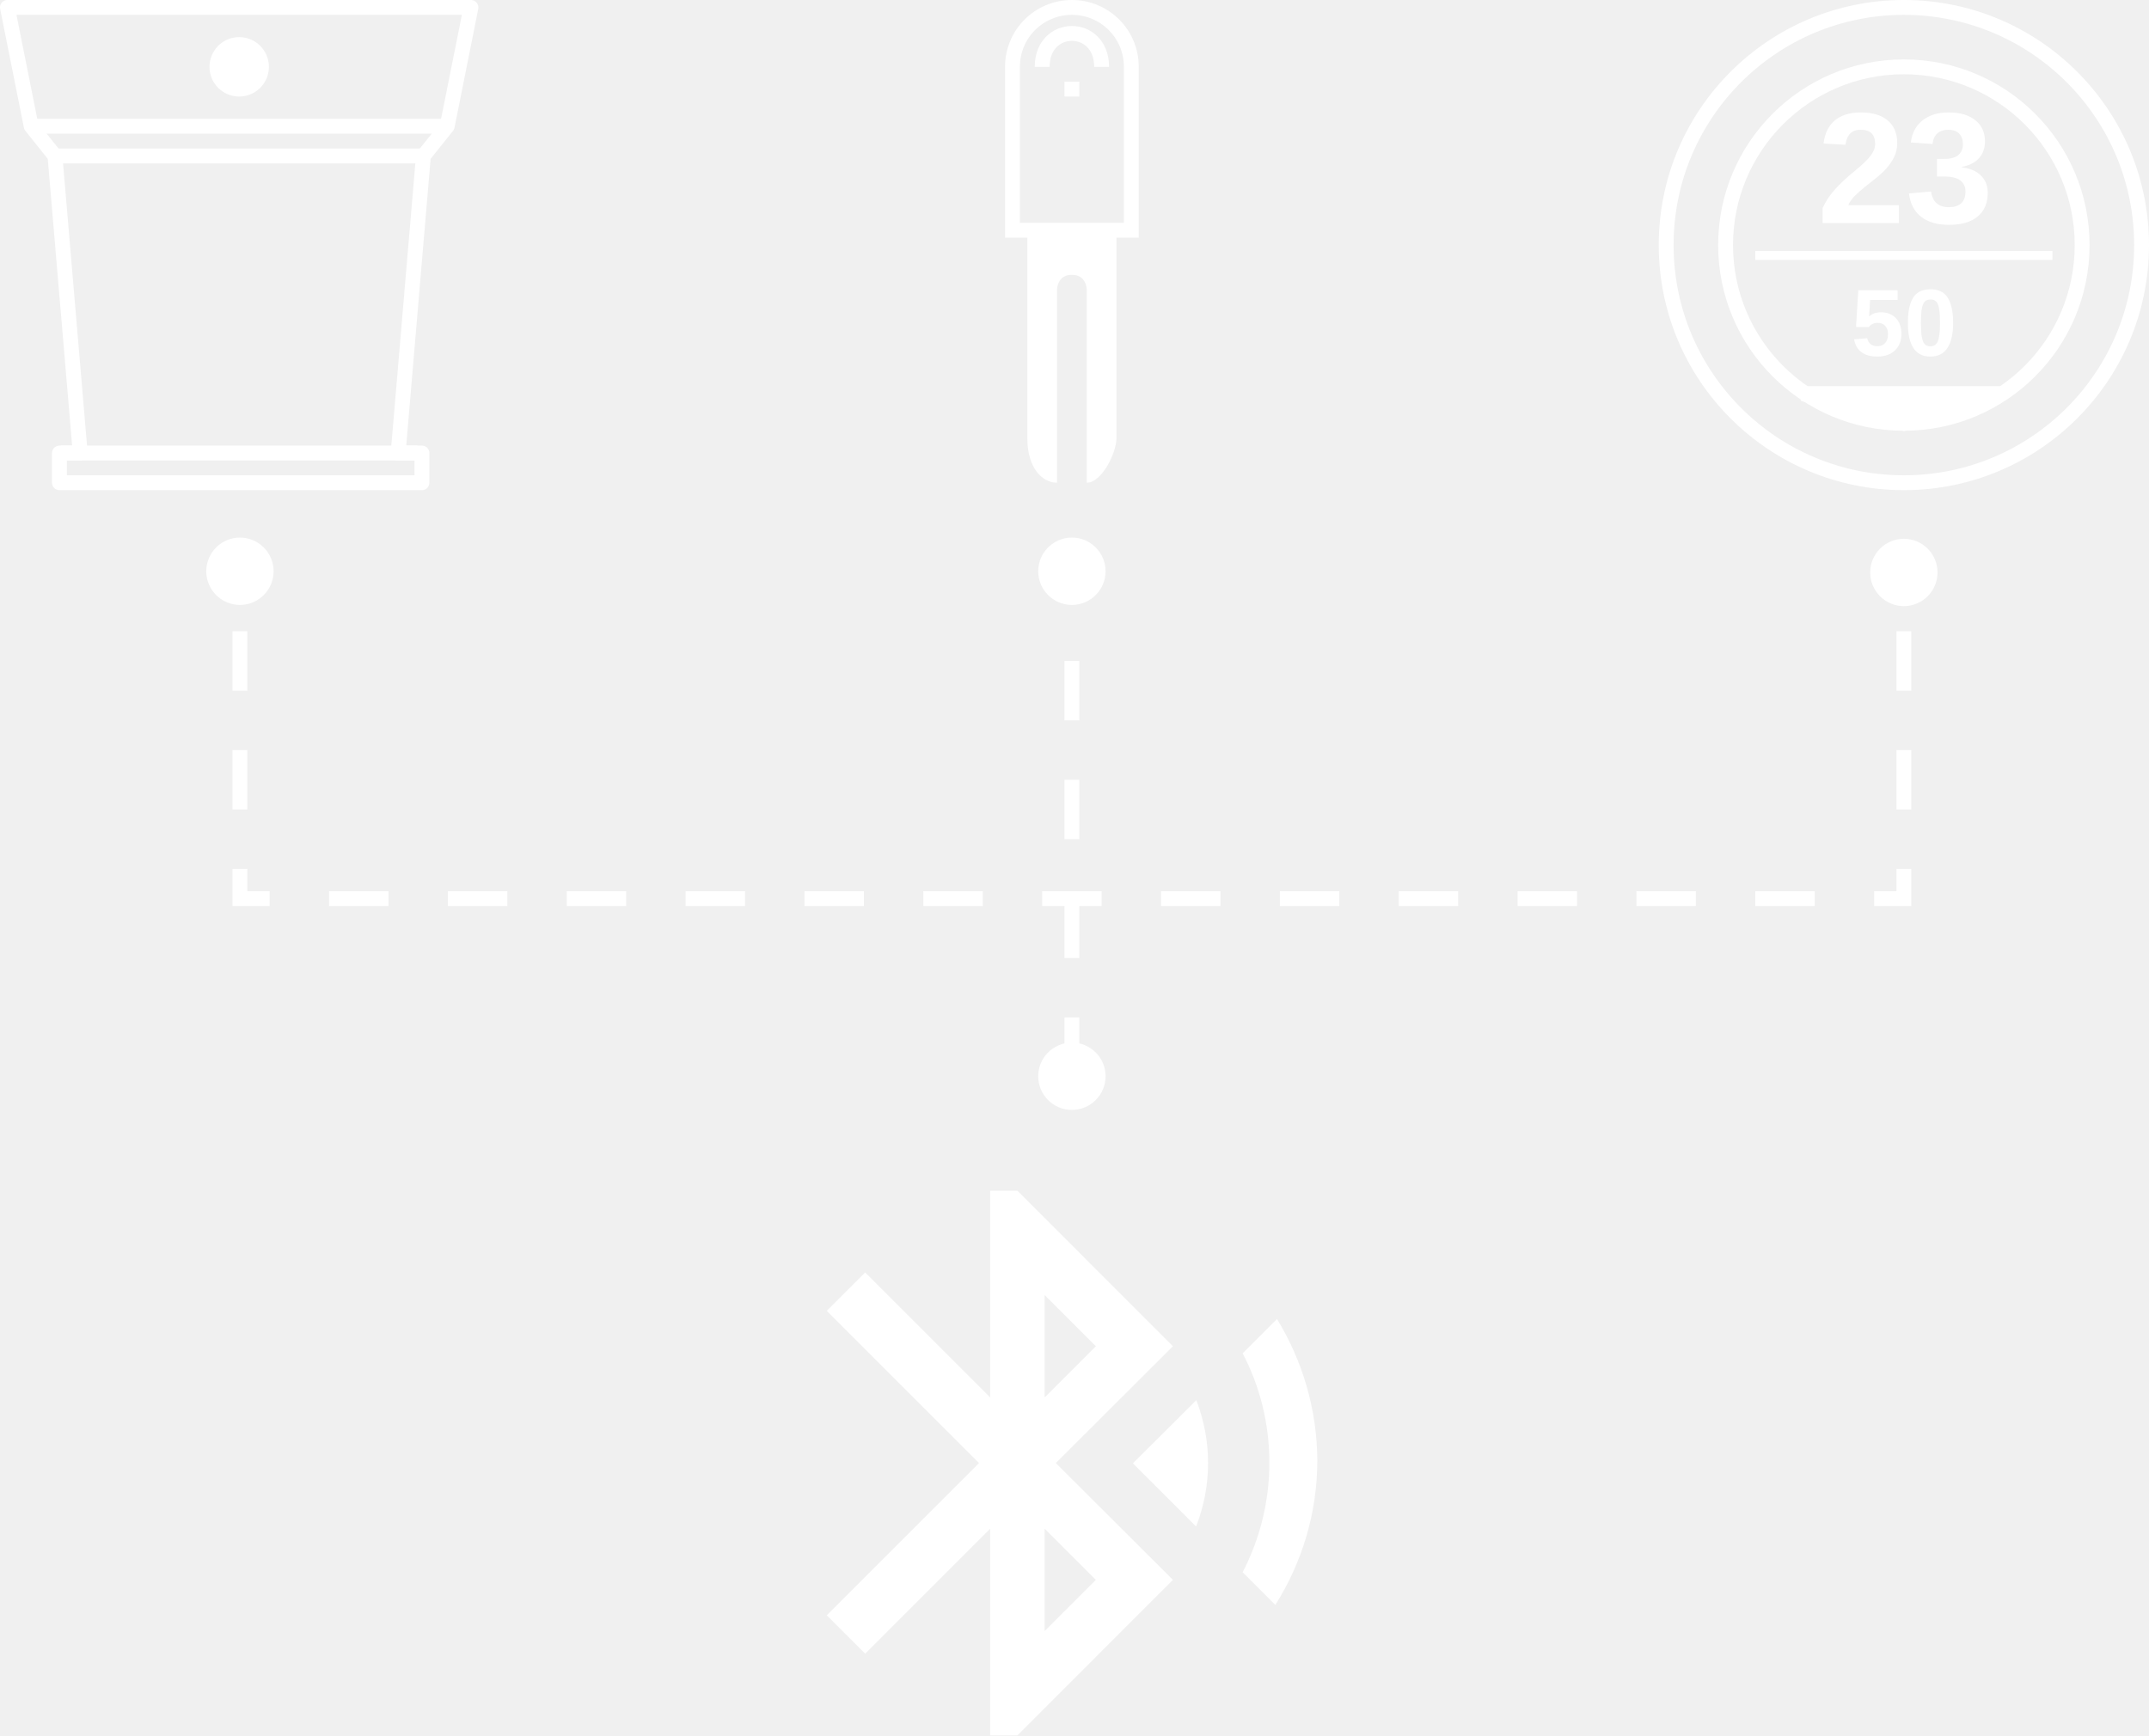
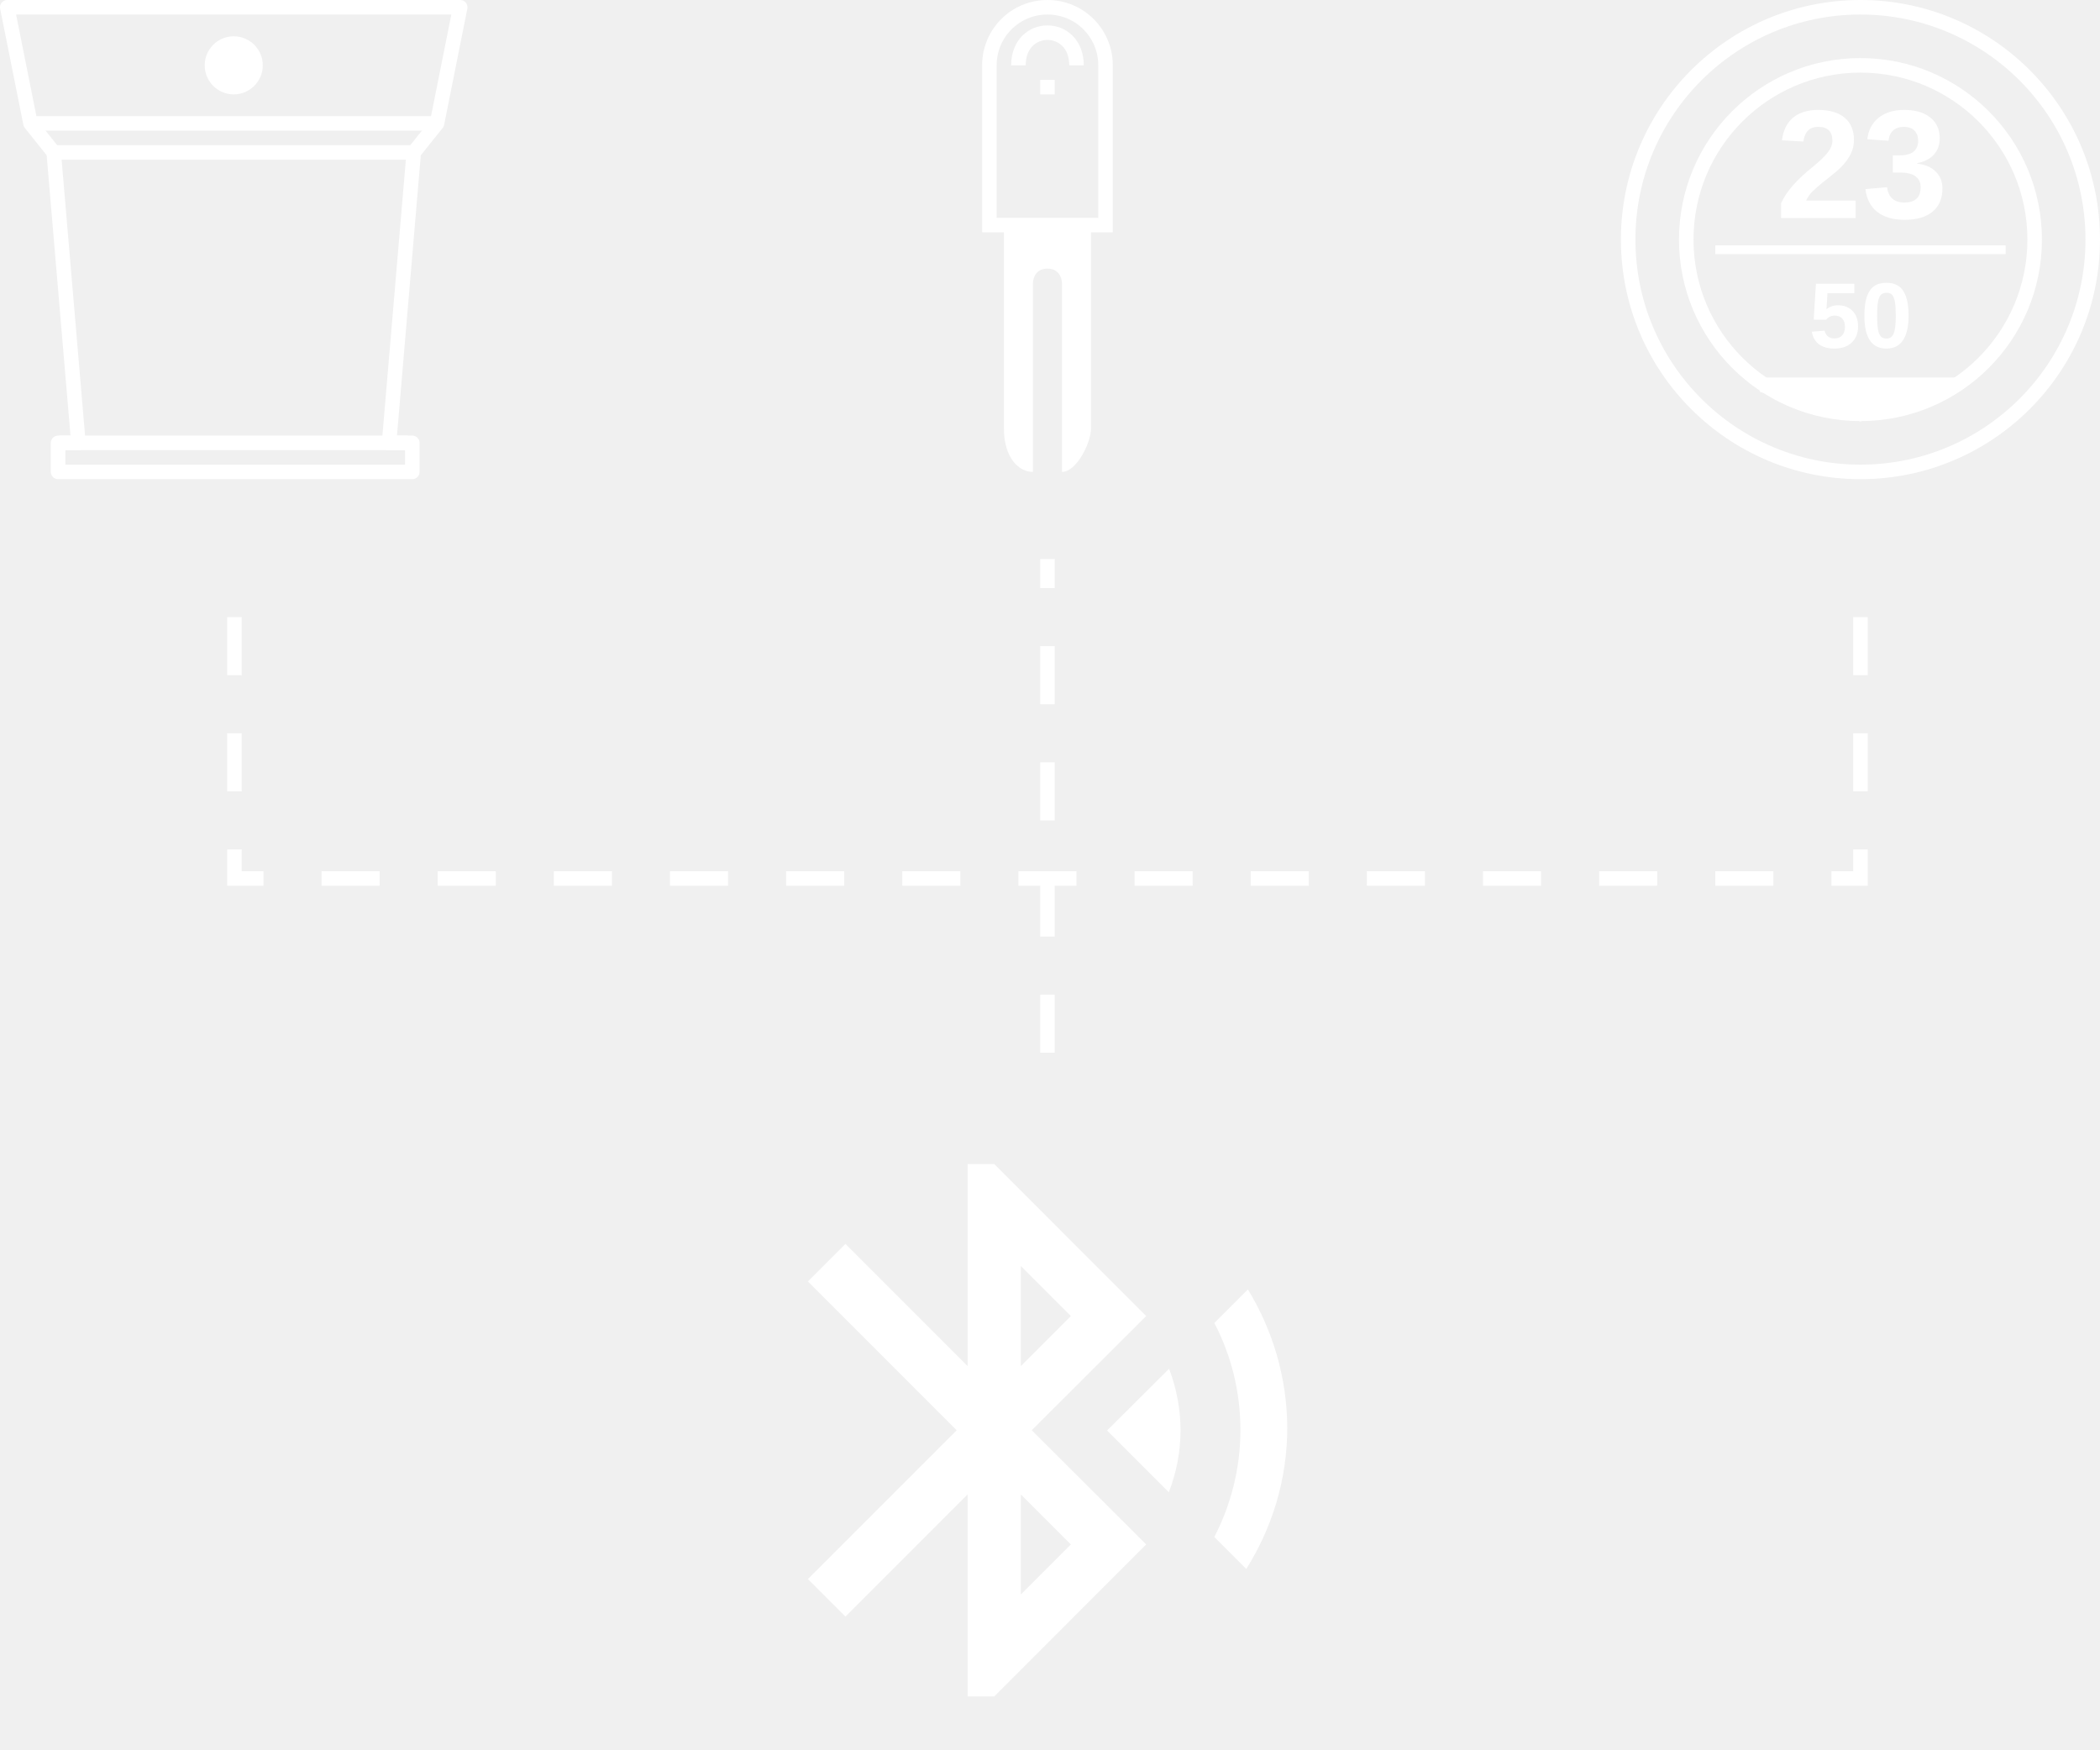
- <svg xmlns="http://www.w3.org/2000/svg" width="723.25" height="584.167" viewBox="0 0 191.36 154.561" version="1.1" id="svg6542">
+ <svg xmlns="http://www.w3.org/2000/svg" width="191.36mm" height="159.411mm" viewBox="0 0 191.36 159.411" version="1.1" id="svg6542">
  <defs id="defs6536">
    <marker orient="auto" refY="0" refX="0" id="marker3269-8" style="overflow:visible">
      <path id="path3267-5" d="m -2.5,-1 c 0,2.76 -2.24,5 -5,5 -2.76,0 -5,-2.24 -5,-5 0,-2.76 2.24,-5 5,-5 2.76,0 5,2.24 5,5 z" style="fill:#ffffff;fill-opacity:1;fill-rule:evenodd;stroke:#ffffff;stroke-width:1pt;stroke-opacity:1" transform="matrix(0.4,0,0,0.4,2.96,0.4)" />
    </marker>
    <marker orient="auto" refY="0" refX="0" id="marker3315-2" style="overflow:visible">
      <path id="path3313-1" d="m -2.5,-1 c 0,2.76 -2.24,5 -5,5 -2.76,0 -5,-2.24 -5,-5 0,-2.76 2.24,-5 5,-5 2.76,0 5,2.24 5,5 z" style="fill:#ffffff;fill-opacity:1;fill-rule:evenodd;stroke:#ffffff;stroke-width:1pt;stroke-opacity:1" transform="matrix(0.4,0,0,0.4,2.96,0.4)" />
    </marker>
    <marker orient="auto" refY="0" refX="0" id="marker4387-8" style="overflow:visible">
      <path id="path4385-7" d="m -2.5,-1 c 0,2.76 -2.24,5 -5,5 -2.76,0 -5,-2.24 -5,-5 0,-2.76 2.24,-5 5,-5 2.76,0 5,2.24 5,5 z" style="fill:#ffffff;fill-opacity:1;fill-rule:evenodd;stroke:#ffffff;stroke-width:1pt;stroke-opacity:1" transform="matrix(0.4,0,0,0.4,2.96,0.4)" />
    </marker>
    <marker orient="auto" refY="0" refX="0" id="marker4451-0" style="overflow:visible">
      <path id="path4449-0" d="m -2.5,-1 c 0,2.76 -2.24,5 -5,5 -2.76,0 -5,-2.24 -5,-5 0,-2.76 2.24,-5 5,-5 2.76,0 5,2.24 5,5 z" style="fill:#ffffff;fill-opacity:1;fill-rule:evenodd;stroke:#ffffff;stroke-width:1pt;stroke-opacity:1" transform="matrix(0.4,0,0,0.4,2.96,0.4)" />
    </marker>
  </defs>
  <g id="layer1" transform="translate(9.501368,-101.6335)">
    <g transform="matrix(0.2645833,0,0,0.2645833,-67.51136,-172.8716)" id="g6473">
      <g id="g9402-0-9" transform="matrix(-1,0,0,1,5339.75,-350)">
        <path id="path9271-5-1" d="m 4962,1390 h 156 l -8,40 -8,10 -8.5,100 h 7 v 10 h -122 v -10 h 8 l -8.5,-100 -8,-10 z" style="fill:none;stroke:#ffffff;stroke-width:5;stroke-linecap:butt;stroke-linejoin:round;stroke-miterlimit:4;stroke-dasharray:none;stroke-opacity:1" />
        <path id="path9273-5-9" d="m 4970,1430 h 140" style="fill:none;stroke:#ffffff;stroke-width:5;stroke-linecap:butt;stroke-linejoin:round;stroke-miterlimit:4;stroke-dasharray:none;stroke-opacity:1" />
        <path id="path9275-1-8" d="m 4980,1440 h 120" style="fill:none;stroke:#ffffff;stroke-width:5;stroke-linecap:square;stroke-linejoin:round;stroke-miterlimit:4;stroke-dasharray:none;stroke-opacity:1" />
        <path id="path9277-7-7" d="m 4980,1540 h 120" style="fill:none;stroke:#ffffff;stroke-width:5;stroke-linecap:butt;stroke-linejoin:round;stroke-miterlimit:4;stroke-dasharray:none;stroke-opacity:1" />
        <circle r="10" cy="1410" cx="5040" id="path9279-6-1" style="opacity:1;fill:#ffffff;fill-opacity:1;fill-rule:evenodd;stroke:none;stroke-width:5;stroke-linejoin:round;stroke-miterlimit:4;stroke-dasharray:none;stroke-opacity:1" />
      </g>
      <g id="g9361-2-75" transform="translate(-4400,-350)">
        <circle r="80" cy="1470" cx="5260" id="path9283-6-9" style="opacity:1;fill:none;fill-opacity:1;fill-rule:evenodd;stroke:#ffffff;stroke-width:5;stroke-linejoin:round;stroke-miterlimit:4;stroke-dasharray:none;stroke-opacity:1" />
        <circle r="60" cy="1470" cx="5260" id="path9289-6-9" style="opacity:1;fill:none;fill-opacity:1;fill-rule:evenodd;stroke:#ffffff;stroke-width:5;stroke-linejoin:round;stroke-miterlimit:4;stroke-dasharray:none;stroke-opacity:1" />
        <path id="path9291-8-1" d="m 5226,1520 h 67 l -33,10 z" style="fill:#ffffff;fill-opacity:1;stroke:#ffffff;stroke-width:5;stroke-linecap:square;stroke-linejoin:miter;stroke-miterlimit:4;stroke-dasharray:none;stroke-opacity:1" />
        <g aria-label="23" style="font-style:normal;font-weight:normal;font-size:40px;line-height:1.25;font-family:sans-serif;letter-spacing:0px;word-spacing:0px;fill:#ffffff;fill-opacity:1;stroke:none" id="text868-2-9-0-91-9-8-9-5-2-7-3-9">
          <path d="m 5232.656,1462.589 v -5.078 q 1.432,-3.151 4.062,-6.146 2.656,-2.995 6.667,-6.25 3.854,-3.125 5.391,-5.156 1.562,-2.031 1.562,-3.984 0,-4.792 -4.818,-4.792 -2.344,0 -3.594,1.276 -1.224,1.25 -1.589,3.776 l -7.37,-0.417 q 0.625,-5.104 3.802,-7.787 3.203,-2.682 8.698,-2.682 5.938,0 9.115,2.708 3.177,2.708 3.177,7.604 0,2.578 -1.016,4.661 -1.016,2.083 -2.604,3.854 -1.589,1.745 -3.542,3.281 -1.927,1.536 -3.75,2.995 -1.823,1.458 -3.333,2.943 -1.484,1.484 -2.214,3.177 h 17.031 v 6.016 z" style="font-style:normal;font-variant:normal;font-weight:bold;font-stretch:normal;font-size:53.333px;font-family:Arial;-inkscape-font-specification:'Arial, Bold';font-variant-ligatures:normal;font-variant-caps:normal;font-variant-numeric:normal;font-feature-settings:normal;text-align:start;writing-mode:lr-tb;text-anchor:start;fill:#ffffff" id="path4826" />
          <path d="m 5288.229,1452.407 q 0,5.156 -3.385,7.969 -3.385,2.812 -9.635,2.812 -5.912,0 -9.401,-2.708 -3.49,-2.734 -4.088,-7.865 l 7.448,-0.651 q 0.703,5.287 6.016,5.287 2.63,0 4.089,-1.302 1.458,-1.302 1.458,-3.984 0,-2.448 -1.771,-3.75 -1.771,-1.302 -5.26,-1.302 h -2.552 v -5.912 h 2.396 q 3.151,0 4.74,-1.276 1.589,-1.302 1.589,-3.698 0,-2.266 -1.276,-3.542 -1.25,-1.302 -3.672,-1.302 -2.266,0 -3.672,1.25 -1.38,1.25 -1.589,3.542 l -7.318,-0.521 q 0.573,-4.74 3.932,-7.422 3.359,-2.682 8.776,-2.682 5.755,0 8.984,2.604 3.255,2.578 3.255,7.162 0,3.438 -2.031,5.651 -2.005,2.214 -5.807,2.943 v 0.104 q 4.219,0.495 6.484,2.787 2.292,2.266 2.292,5.807 z" style="font-style:normal;font-variant:normal;font-weight:bold;font-stretch:normal;font-size:53.333px;font-family:Arial;-inkscape-font-specification:'Arial, Bold';font-variant-ligatures:normal;font-variant-caps:normal;font-variant-numeric:normal;font-feature-settings:normal;text-align:start;writing-mode:lr-tb;text-anchor:start;fill:#ffffff" id="path4828" />
        </g>
        <g aria-label="50" style="font-style:normal;font-weight:normal;font-size:40px;line-height:1.25;font-family:sans-serif;letter-spacing:0px;word-spacing:0px;fill:#ffffff;fill-opacity:1;stroke:none" id="text868-2-9-0-91-9-8-9-5-2-7-5-0-1">
          <path d="m 5259.18,1499.89 q 0,3.5 -2.188,5.578 -2.172,2.062 -5.969,2.062 -3.312,0 -5.312,-1.484 -1.984,-1.5 -2.453,-4.328 l 4.391,-0.359 q 0.344,1.406 1.219,2.047 0.875,0.641 2.203,0.641 1.641,0 2.609,-1.047 0.984,-1.047 0.984,-3.016 0,-1.734 -0.922,-2.766 -0.922,-1.047 -2.578,-1.047 -1.828,0 -2.984,1.422 h -4.281 l 0.766,-12.391 h 13.234 v 3.266 h -9.25 l -0.359,5.562 q 1.594,-1.406 3.984,-1.406 3.141,0 5.016,1.953 1.891,1.953 1.891,5.312 z" style="font-style:normal;font-variant:normal;font-weight:bold;font-stretch:normal;font-size:32px;font-family:Arial;-inkscape-font-specification:'Arial, Bold';font-variant-ligatures:normal;font-variant-caps:normal;font-variant-numeric:normal;font-feature-settings:normal;text-align:start;writing-mode:lr-tb;text-anchor:start;fill:#ffffff" id="path4831" />
          <path d="m 5276.57,1496.203 q 0,5.578 -1.922,8.453 -1.906,2.875 -5.734,2.875 -7.562,0 -7.562,-11.328 0,-3.953 0.828,-6.453 0.828,-2.5 2.484,-3.688 1.656,-1.188 4.375,-1.188 3.906,0 5.719,2.828 1.812,2.828 1.812,8.5 z m -4.406,0 q 0,-3.047 -0.297,-4.734 -0.297,-1.688 -0.953,-2.422 -0.656,-0.734 -1.906,-0.734 -1.328,0 -2.016,0.75 -0.672,0.734 -0.969,2.422 -0.281,1.672 -0.281,4.719 0,3.016 0.297,4.719 0.312,1.688 0.969,2.422 0.672,0.734 1.938,0.734 1.25,0 1.922,-0.766 0.688,-0.781 0.984,-2.484 0.312,-1.703 0.312,-4.625 z" style="font-style:normal;font-variant:normal;font-weight:bold;font-stretch:normal;font-size:32px;font-family:Arial;-inkscape-font-specification:'Arial, Bold';font-variant-ligatures:normal;font-variant-caps:normal;font-variant-numeric:normal;font-feature-settings:normal;text-align:start;writing-mode:lr-tb;text-anchor:start;fill:#ffffff" id="path4833" />
        </g>
        <path id="path9342-5-9" d="m 5210,1473.5 h 100" style="fill:none;stroke:#ffffff;stroke-width:3;stroke-linecap:butt;stroke-linejoin:miter;stroke-miterlimit:4;stroke-dasharray:none;stroke-opacity:1" />
      </g>
      <g id="g1971-6-6" transform="translate(-4480)">
        <path id="rect1913-3-0" d="m 5060,1040 c 11.08,0 20,8.92 20,20 v 55 c 0,0 -8.92,0 -20,0 -11.08,0 -20,0 -20,0 v -55 c 0,-11.08 8.92,-20 20,-20 z" style="opacity:1;fill:none;fill-opacity:1;fill-rule:evenodd;stroke:#ffffff;stroke-width:5;stroke-linecap:square;stroke-linejoin:miter;stroke-miterlimit:4;stroke-dasharray:none;stroke-opacity:1" />
        <path id="path1921-5-2" d="m 5045,1115 v 70 c 0,10 5,15 10,15 v -65 c 0,0 0,-5 5,-5 5,0 5,5 5,5 v 65 c 5,0 10,-10 10,-15 v -70 z" style="fill:#ffffff;stroke:none;stroke-width:5;stroke-linecap:butt;stroke-linejoin:miter;stroke-miterlimit:4;stroke-dasharray:none;stroke-opacity:1" />
        <path id="path1932-3-7" d="m 5050,1060 c 0,-15 20,-15 20,0" style="fill:none;stroke:#ffffff;stroke-width:5;stroke-linecap:butt;stroke-linejoin:miter;stroke-miterlimit:4;stroke-dasharray:none;stroke-opacity:1" />
        <path id="path1965-3-9" d="m 5060,1065 v 5" style="fill:none;stroke:#ffffff;stroke-width:5;stroke-linecap:butt;stroke-linejoin:miter;stroke-miterlimit:4;stroke-dasharray:none;stroke-opacity:1" />
      </g>
      <g id="g2854-0" transform="matrix(3.666674,0,0,3.666674,-15809.67,-9910.383)">
+         <path id="path2-53-7-4" d="m 4439.901,3090.099 h 60 v 60 h -60 z" style="fill:none;stroke-width:2.5" />
        <path style="fill:#ffffff;stroke-width:2.5" id="path4-60-4-5" d="m 4475.501,3120.124 5.8,5.8 c 0.7,-1.8 1.1,-3.775 1.1,-5.825 0,-2.05 -0.4,-3.975 -1.075,-5.775 z m 13.225,-13.25 -3.15,3.15 c 1.575,3.025 2.45,6.425 2.45,10.05 0,3.625 -0.9,7.05 -2.45,10.05 l 3,3 c 2.425,-3.85 3.85,-8.4 3.85,-13.275 -0.025,-4.725 -1.375,-9.175 -3.7,-12.975 z m -9.55,2.5 -14.275,-14.275 h -2.5 v 18.975 l -11.475,-11.475 -3.525,3.525 13.975,13.975 -13.975,13.975 3.525,3.525 11.475,-11.475 v 18.975 h 2.5 l 14.275,-14.275 -10.75,-10.725 z m -11.775,-4.7 4.7,4.7 -4.7,4.7 z m 4.7,26.15 -4.7,4.7 v -9.4 z" />
      </g>
-       <path id="path2879-2" d="m 300,1230 v 110 h 560 v -110" style="fill:none;stroke:#ffffff;stroke-width:5;stroke-linecap:butt;stroke-linejoin:miter;stroke-miterlimit:4;stroke-dasharray:20, 20;stroke-dashoffset:20;stroke-opacity:1;marker-start:url(#marker3269-8);marker-end:url(#marker3315-2)" />
-       <path id="path4377-7" d="m 580,1230 v 170" style="fill:none;stroke:#ffffff;stroke-width:5;stroke-linecap:butt;stroke-linejoin:miter;stroke-miterlimit:4;stroke-dasharray:20, 20;stroke-dashoffset:10;stroke-opacity:1;marker-start:url(#marker4387-8);marker-end:url(#marker4451-0)" />
+       <path id="path2879-2" d="m 300,1230 v 110 h 560 v -110" style="fill:none;stroke:#ffffff;stroke-width:5;stroke-linecap:butt;stroke-linejoin:miter;stroke-miterlimit:4;stroke-dasharray:20, 20;stroke-dashoffset:20;stroke-opacity:1;marker-end:" />
+       <path id="path4377-7" d="m 580,1230 v 170" style="fill:none;stroke:#ffffff;stroke-width:5;stroke-linecap:butt;stroke-linejoin:miter;stroke-miterlimit:4;stroke-dasharray:20.001, 20.001;stroke-dashoffset:10.001;stroke-opacity:1;marker-end:" />
    </g>
  </g>
</svg>
